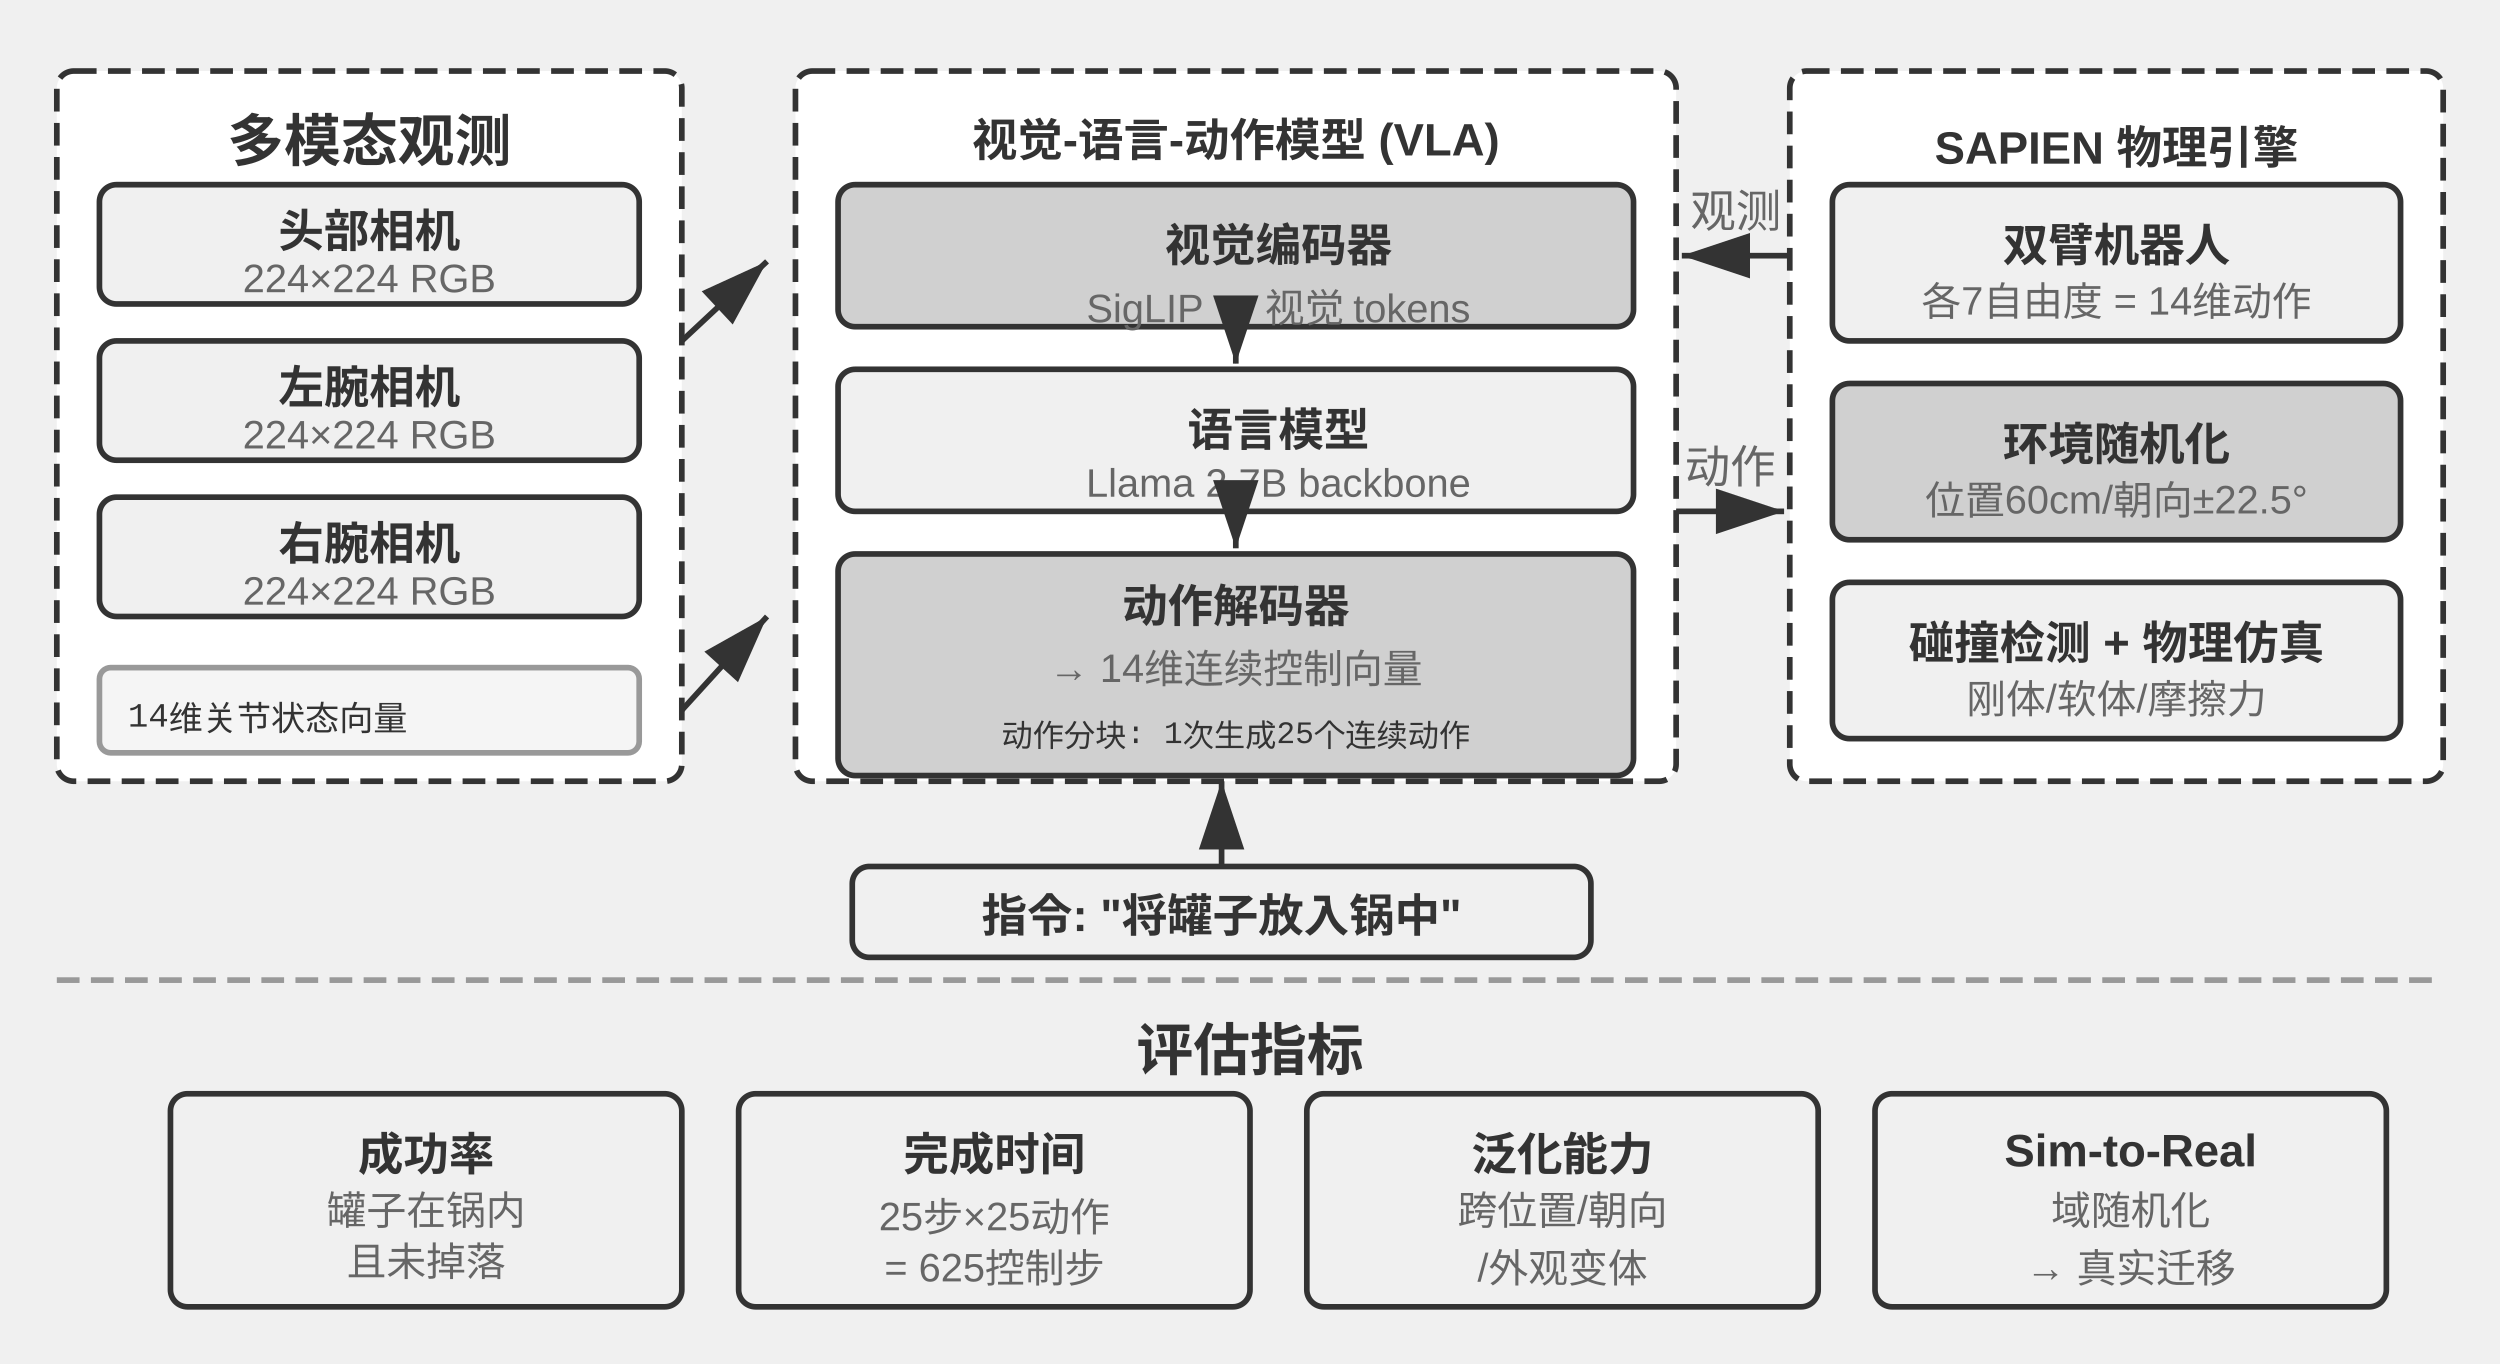
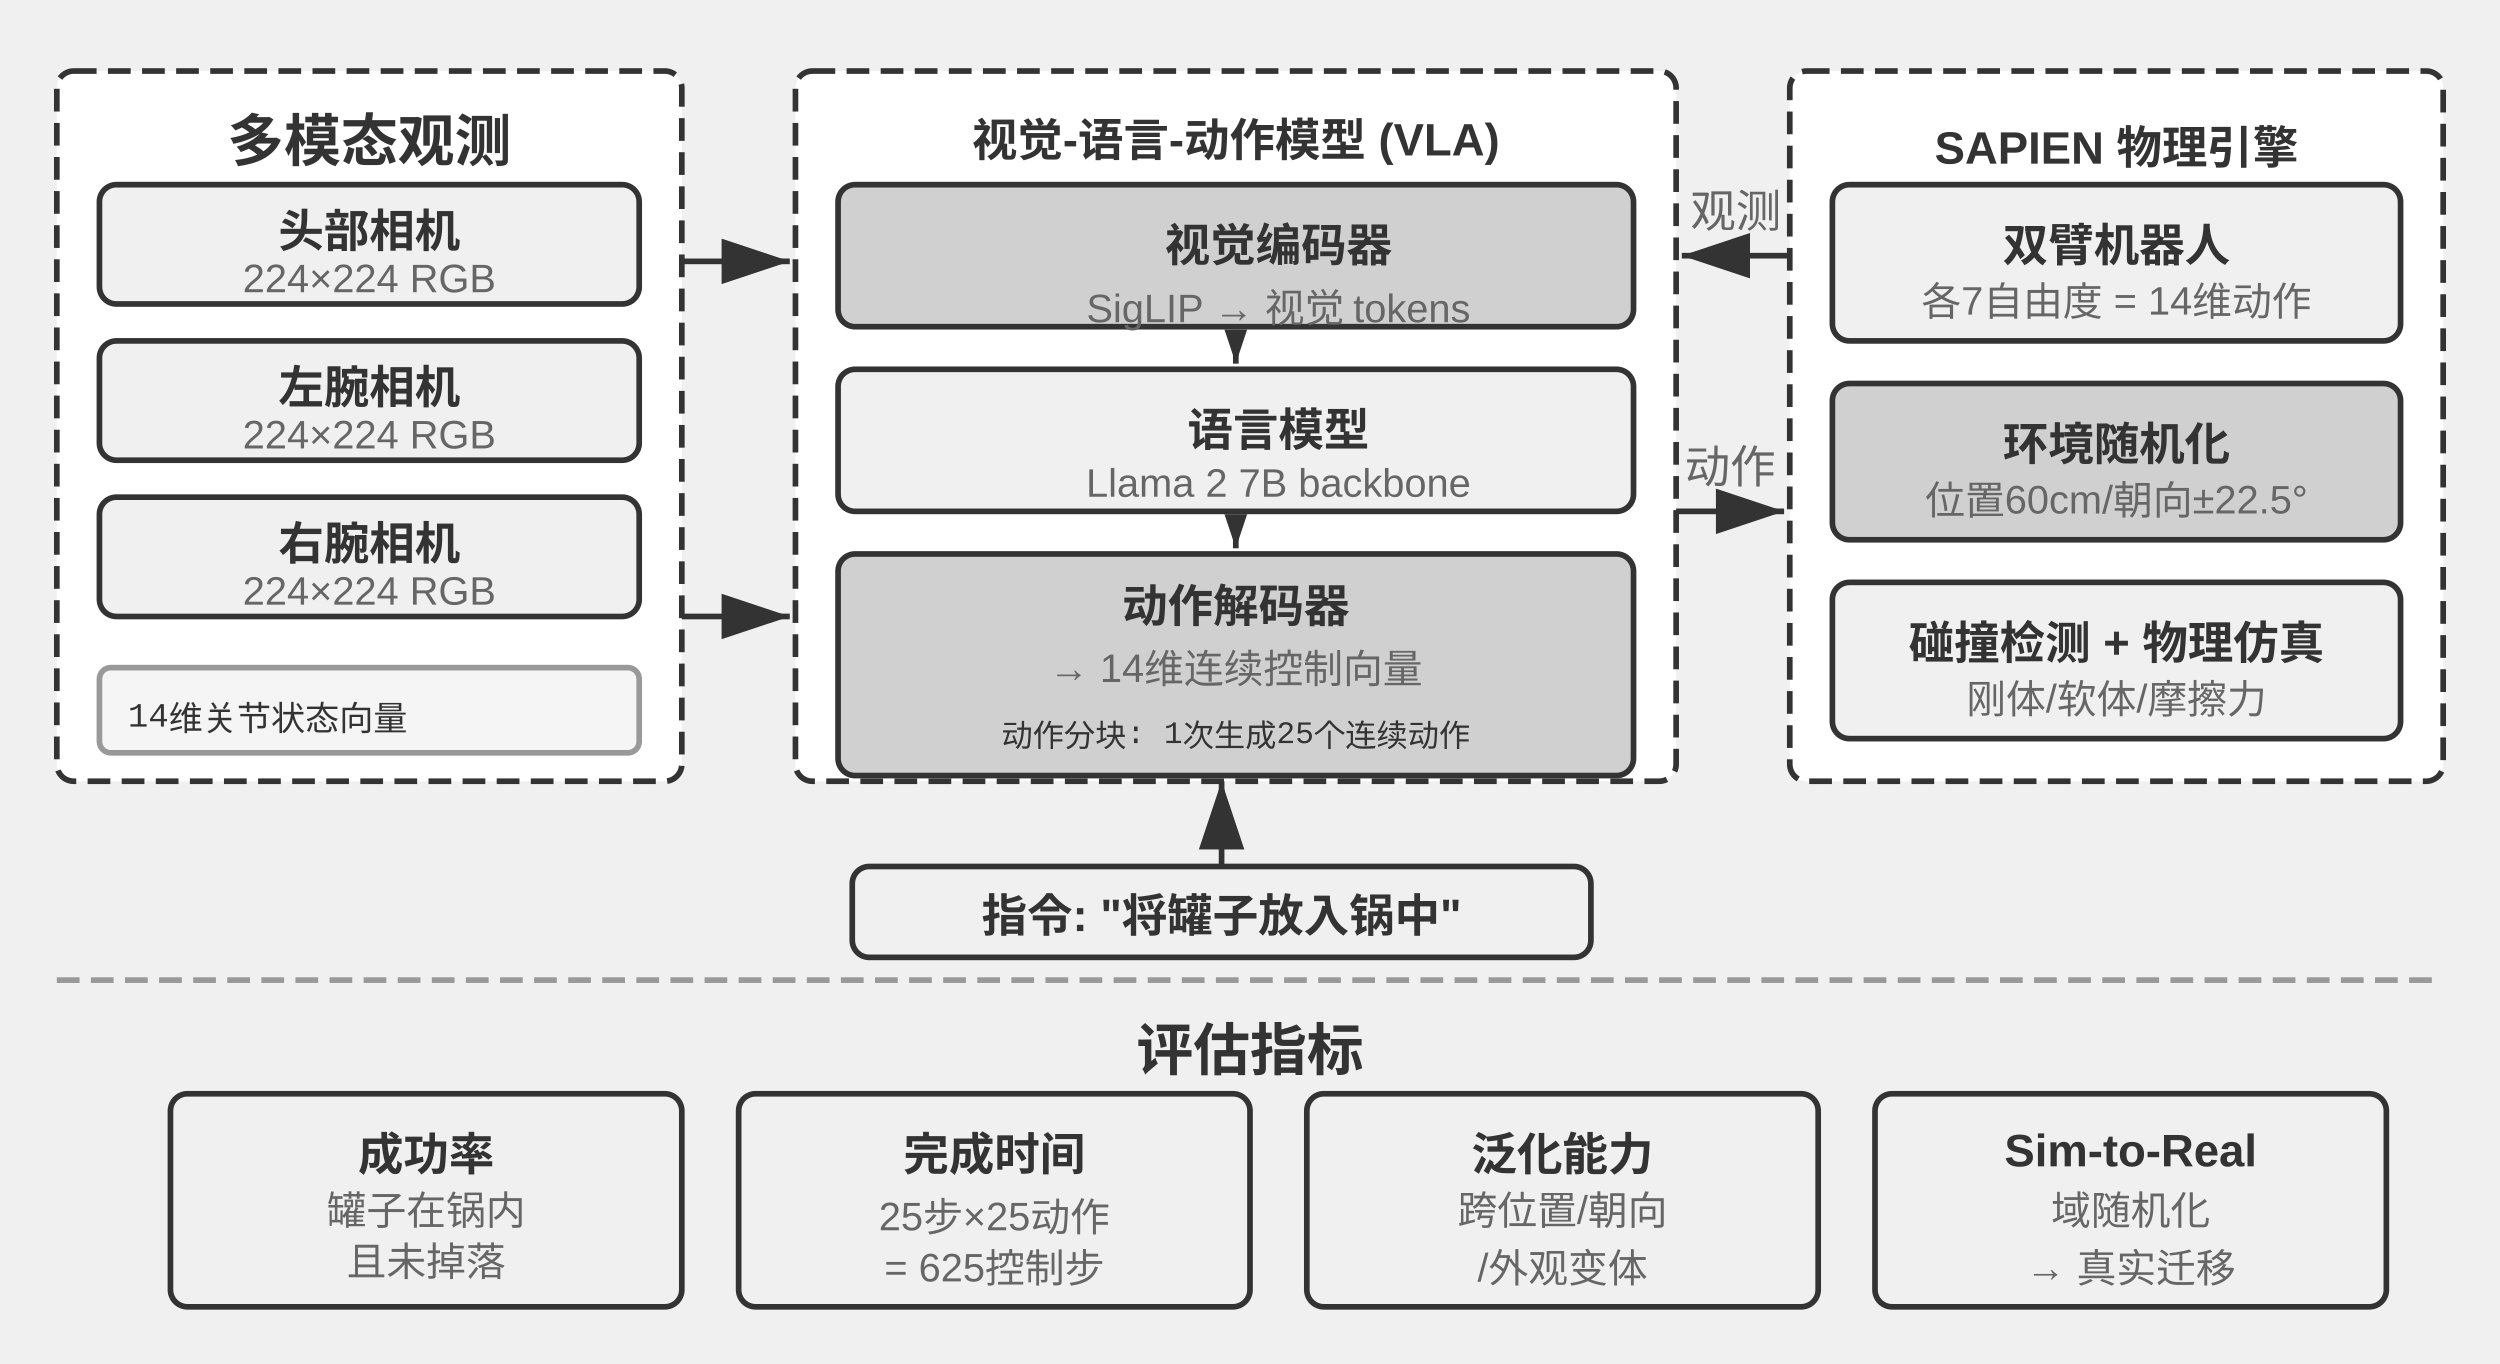
<svg xmlns="http://www.w3.org/2000/svg" viewBox="0 40 880 480" width="880" height="480" style="background:#ffffff">
  <defs>
    <marker id="ah" markerWidth="12" markerHeight="8" refX="12" refY="4" orient="auto">
+       <polygon points="0 0, 12 4, 0 8" fill="#333333" />
+     </marker>
+     <marker id="ah-compact" markerWidth="12" markerHeight="8" refX="12" refY="4" orient="auto" markerUnits="userSpaceOnUse">
      <polygon points="0 0, 12 4, 0 8" fill="#333333" />
    </marker>
    <marker id="ah-light" markerWidth="12" markerHeight="8" refX="12" refY="4" orient="auto">
      <polygon points="0 0, 12 4, 0 8" fill="#999999" />
    </marker>
  </defs>
  <rect x="20" y="65" width="220" height="250" rx="6" fill="#ffffff" stroke="#333333" stroke-width="2" stroke-dasharray="8,4" />
  <text x="130" y="88" font-family="Arial, 'Helvetica Neue', Helvetica, 'PingFang SC', 'Microsoft YaHei', sans-serif" font-size="20" fill="#333333" text-anchor="middle" dominant-baseline="central" font-weight="bold">多模态观测</text>
  <rect x="35" y="105" width="190" height="42" rx="6" fill="#f0f0f0" stroke="#333333" stroke-width="2" />
  <text x="130" y="120" font-family="Arial, 'Helvetica Neue', Helvetica, 'PingFang SC', 'Microsoft YaHei', sans-serif" font-size="16" fill="#333333" text-anchor="middle" dominant-baseline="central" font-weight="bold">头部相机</text>
  <text x="130" y="138" font-family="Arial, 'Helvetica Neue', Helvetica, 'PingFang SC', 'Microsoft YaHei', sans-serif" font-size="14" fill="#666666" text-anchor="middle" dominant-baseline="central" font-weight="normal">224×224 RGB</text>
  <rect x="35" y="160" width="190" height="42" rx="6" fill="#f0f0f0" stroke="#333333" stroke-width="2" />
  <text x="130" y="175" font-family="Arial, 'Helvetica Neue', Helvetica, 'PingFang SC', 'Microsoft YaHei', sans-serif" font-size="16" fill="#333333" text-anchor="middle" dominant-baseline="central" font-weight="bold">左腕相机</text>
  <text x="130" y="193" font-family="Arial, 'Helvetica Neue', Helvetica, 'PingFang SC', 'Microsoft YaHei', sans-serif" font-size="14" fill="#666666" text-anchor="middle" dominant-baseline="central" font-weight="normal">224×224 RGB</text>
  <rect x="35" y="215" width="190" height="42" rx="6" fill="#f0f0f0" stroke="#333333" stroke-width="2" />
  <text x="130" y="230" font-family="Arial, 'Helvetica Neue', Helvetica, 'PingFang SC', 'Microsoft YaHei', sans-serif" font-size="16" fill="#333333" text-anchor="middle" dominant-baseline="central" font-weight="bold">右腕相机</text>
  <text x="130" y="248" font-family="Arial, 'Helvetica Neue', Helvetica, 'PingFang SC', 'Microsoft YaHei', sans-serif" font-size="14" fill="#666666" text-anchor="middle" dominant-baseline="central" font-weight="normal">224×224 RGB</text>
  <rect x="35" y="275" width="190" height="30" rx="4" fill="#f5f5f5" stroke="#999999" stroke-width="2" />
  <text x="45" y="290" font-family="'Courier New', Courier, monospace" font-size="12" fill="#333333" text-anchor="start" dominant-baseline="central">14维关节状态向量</text>
  <rect x="280" y="65" width="310" height="250" rx="6" fill="#ffffff" stroke="#333333" stroke-width="2" stroke-dasharray="8,4" />
  <text x="435" y="88" font-family="Arial, 'Helvetica Neue', Helvetica, 'PingFang SC', 'Microsoft YaHei', sans-serif" font-size="16" fill="#333333" text-anchor="middle" dominant-baseline="central" font-weight="bold">视觉-语言-动作模型 (VLA)</text>
  <rect x="295" y="105" width="280" height="50" rx="6" fill="#d0d0d0" stroke="#333333" stroke-width="2" />
  <text x="450" y="125" font-family="Arial, 'Helvetica Neue', Helvetica, 'PingFang SC', 'Microsoft YaHei', sans-serif" font-size="16" fill="#333333" text-anchor="middle" dominant-baseline="central" font-weight="bold">视觉编码器</text>
  <text x="450" y="145" font-family="Arial, 'Helvetica Neue', Helvetica, 'PingFang SC', 'Microsoft YaHei', sans-serif" font-size="14" fill="#666666" text-anchor="middle" dominant-baseline="central" font-weight="normal">SigLIP → 视觉 tokens</text>
-   <line x1="435" y1="157" x2="435" y2="168" stroke="#333333" stroke-width="2" marker-end="url(#ah)" />
+   <line x1="435" y1="157" x2="435" y2="168" stroke="#333333" stroke-width="2" marker-end="url(#ah-compact)" />
  <rect x="295" y="170" width="280" height="50" rx="6" fill="#f0f0f0" stroke="#333333" stroke-width="2" />
  <text x="450" y="190" font-family="Arial, 'Helvetica Neue', Helvetica, 'PingFang SC', 'Microsoft YaHei', sans-serif" font-size="16" fill="#333333" text-anchor="middle" dominant-baseline="central" font-weight="bold">语言模型</text>
  <text x="450" y="210" font-family="Arial, 'Helvetica Neue', Helvetica, 'PingFang SC', 'Microsoft YaHei', sans-serif" font-size="14" fill="#666666" text-anchor="middle" dominant-baseline="central" font-weight="normal">Llama 2 7B backbone</text>
-   <line x1="435" y1="222" x2="435" y2="233" stroke="#333333" stroke-width="2" marker-end="url(#ah)" />
+   <line x1="435" y1="222" x2="435" y2="233" stroke="#333333" stroke-width="2" marker-end="url(#ah-compact)" />
  <rect x="295" y="235" width="280" height="78" rx="6" fill="#d0d0d0" stroke="#333333" stroke-width="2" />
  <text x="435" y="252" font-family="Arial, 'Helvetica Neue', Helvetica, 'PingFang SC', 'Microsoft YaHei', sans-serif" font-size="16" fill="#333333" text-anchor="middle" dominant-baseline="central" font-weight="bold">动作解码器</text>
  <text x="435" y="272" font-family="Arial, 'Helvetica Neue', Helvetica, 'PingFang SC', 'Microsoft YaHei', sans-serif" font-size="14" fill="#666666" text-anchor="middle" dominant-baseline="central" font-weight="normal">→ 14维连续控制向量</text>
  <text x="435" y="298" font-family="'Courier New', Courier, monospace" font-size="11" fill="#333333" text-anchor="middle" dominant-baseline="central">动作分块: 1次生成25个连续动作</text>
-   <line x1="240" y1="160" x2="270" y2="132" stroke="#333333" stroke-width="2" marker-end="url(#ah)" />
-   <line x1="240" y1="290" x2="270" y2="257" stroke="#333333" stroke-width="2" marker-end="url(#ah)" />
+   <line x1="240" y1="132" x2="278" y2="132" stroke="#333333" stroke-width="2" marker-end="url(#ah)" />
+   <line x1="240" y1="257" x2="278" y2="257" stroke="#333333" stroke-width="2" marker-end="url(#ah)" />
  <rect x="300" y="345" width="260" height="32" rx="6" fill="#f0f0f0" stroke="#333333" stroke-width="2" />
  <text x="430" y="361" font-family="Arial, 'Helvetica Neue', Helvetica, 'PingFang SC', 'Microsoft YaHei', sans-serif" font-size="16" fill="#333333" text-anchor="middle" dominant-baseline="central" font-weight="bold">指令: "将罐子放入锅中"</text>
  <line x1="430" y1="345" x2="430" y2="315" stroke="#333333" stroke-width="2" marker-end="url(#ah)" />
  <rect x="630" y="65" width="230" height="250" rx="6" fill="#ffffff" stroke="#333333" stroke-width="2" stroke-dasharray="8,4" />
  <text x="745" y="88" font-family="Arial, 'Helvetica Neue', Helvetica, 'PingFang SC', 'Microsoft YaHei', sans-serif" font-size="16" fill="#333333" text-anchor="middle" dominant-baseline="central" font-weight="bold">SAPIEN 物理引擎</text>
  <rect x="645" y="105" width="200" height="55" rx="6" fill="#f0f0f0" stroke="#333333" stroke-width="2" />
  <text x="745" y="125" font-family="Arial, 'Helvetica Neue', Helvetica, 'PingFang SC', 'Microsoft YaHei', sans-serif" font-size="16" fill="#333333" text-anchor="middle" dominant-baseline="central" font-weight="bold">双臂机器人</text>
  <text x="745" y="145" font-family="Arial, 'Helvetica Neue', Helvetica, 'PingFang SC', 'Microsoft YaHei', sans-serif" font-size="14" fill="#666666" text-anchor="middle" dominant-baseline="central" font-weight="normal">各7自由度 = 14维动作</text>
  <rect x="645" y="175" width="200" height="55" rx="6" fill="#d0d0d0" stroke="#333333" stroke-width="2" />
  <text x="745" y="195" font-family="Arial, 'Helvetica Neue', Helvetica, 'PingFang SC', 'Microsoft YaHei', sans-serif" font-size="16" fill="#333333" text-anchor="middle" dominant-baseline="central" font-weight="bold">环境随机化</text>
  <text x="745" y="215" font-family="Arial, 'Helvetica Neue', Helvetica, 'PingFang SC', 'Microsoft YaHei', sans-serif" font-size="14" fill="#666666" text-anchor="middle" dominant-baseline="central" font-weight="normal">位置60cm/朝向±22.5°</text>
  <rect x="645" y="245" width="200" height="55" rx="6" fill="#f0f0f0" stroke="#333333" stroke-width="2" />
  <text x="745" y="265" font-family="Arial, 'Helvetica Neue', Helvetica, 'PingFang SC', 'Microsoft YaHei', sans-serif" font-size="16" fill="#333333" text-anchor="middle" dominant-baseline="central" font-weight="bold">碰撞检测 + 物理仿真</text>
  <text x="745" y="285" font-family="Arial, 'Helvetica Neue', Helvetica, 'PingFang SC', 'Microsoft YaHei', sans-serif" font-size="14" fill="#666666" text-anchor="middle" dominant-baseline="central" font-weight="normal">刚体/软体/摩擦力</text>
  <line x1="590" y1="220" x2="628" y2="220" stroke="#333333" stroke-width="2" marker-end="url(#ah)" />
  <text x="609.0" y="210.0" font-family="Arial, 'Helvetica Neue', Helvetica, 'PingFang SC', 'Microsoft YaHei', sans-serif" font-size="16" fill="#666666" text-anchor="middle">动作</text>
  <line x1="630" y1="130" x2="592" y2="130" stroke="#333333" stroke-width="2" marker-end="url(#ah)" />
  <text x="611.0" y="120.0" font-family="Arial, 'Helvetica Neue', Helvetica, 'PingFang SC', 'Microsoft YaHei', sans-serif" font-size="16" fill="#666666" text-anchor="middle">观测</text>
  <line x1="20" y1="385" x2="860" y2="385" stroke="#999999" stroke-width="2" stroke-dasharray="8,4" />
  <text x="440.0" y="408" font-family="Arial, 'Helvetica Neue', Helvetica, 'PingFang SC', 'Microsoft YaHei', sans-serif" font-size="20" fill="#333333" text-anchor="middle" dominant-baseline="central" font-weight="bold">评估指标</text>
  <rect x="60" y="425" width="180" height="75" rx="6" fill="#f0f0f0" stroke="#333333" stroke-width="2" />
  <text x="150" y="445" font-family="Arial, 'Helvetica Neue', Helvetica, 'PingFang SC', 'Microsoft YaHei', sans-serif" font-size="16" fill="#333333" text-anchor="middle" dominant-baseline="central" font-weight="bold">成功率</text>
  <text x="150" y="465" font-family="Arial, 'Helvetica Neue', Helvetica, 'PingFang SC', 'Microsoft YaHei', sans-serif" font-size="14" fill="#666666" text-anchor="middle" dominant-baseline="central" font-weight="normal">罐子在锅内</text>
  <text x="150" y="483" font-family="Arial, 'Helvetica Neue', Helvetica, 'PingFang SC', 'Microsoft YaHei', sans-serif" font-size="14" fill="#666666" text-anchor="middle" dominant-baseline="central" font-weight="normal">且未掉落</text>
  <rect x="260" y="425" width="180" height="75" rx="6" fill="#f0f0f0" stroke="#333333" stroke-width="2" />
  <text x="350" y="445" font-family="Arial, 'Helvetica Neue', Helvetica, 'PingFang SC', 'Microsoft YaHei', sans-serif" font-size="16" fill="#333333" text-anchor="middle" dominant-baseline="central" font-weight="bold">完成时间</text>
  <text x="350" y="465" font-family="Arial, 'Helvetica Neue', Helvetica, 'PingFang SC', 'Microsoft YaHei', sans-serif" font-size="14" fill="#666666" text-anchor="middle" dominant-baseline="central" font-weight="normal">25步×25动作</text>
  <text x="350" y="483" font-family="Arial, 'Helvetica Neue', Helvetica, 'PingFang SC', 'Microsoft YaHei', sans-serif" font-size="14" fill="#666666" text-anchor="middle" dominant-baseline="central" font-weight="normal">= 625控制步</text>
  <rect x="460" y="425" width="180" height="75" rx="6" fill="#f0f0f0" stroke="#333333" stroke-width="2" />
  <text x="550" y="445" font-family="Arial, 'Helvetica Neue', Helvetica, 'PingFang SC', 'Microsoft YaHei', sans-serif" font-size="16" fill="#333333" text-anchor="middle" dominant-baseline="central" font-weight="bold">泛化能力</text>
  <text x="550" y="465" font-family="Arial, 'Helvetica Neue', Helvetica, 'PingFang SC', 'Microsoft YaHei', sans-serif" font-size="14" fill="#666666" text-anchor="middle" dominant-baseline="central" font-weight="normal">跨位置/朝向</text>
  <text x="550" y="483" font-family="Arial, 'Helvetica Neue', Helvetica, 'PingFang SC', 'Microsoft YaHei', sans-serif" font-size="14" fill="#666666" text-anchor="middle" dominant-baseline="central" font-weight="normal">/外观变体</text>
  <rect x="660" y="425" width="180" height="75" rx="6" fill="#f0f0f0" stroke="#333333" stroke-width="2" />
  <text x="750" y="445" font-family="Arial, 'Helvetica Neue', Helvetica, 'PingFang SC', 'Microsoft YaHei', sans-serif" font-size="16" fill="#333333" text-anchor="middle" dominant-baseline="central" font-weight="bold">Sim-to-Real</text>
  <text x="750" y="465" font-family="Arial, 'Helvetica Neue', Helvetica, 'PingFang SC', 'Microsoft YaHei', sans-serif" font-size="14" fill="#666666" text-anchor="middle" dominant-baseline="central" font-weight="normal">域随机化</text>
  <text x="750" y="483" font-family="Arial, 'Helvetica Neue', Helvetica, 'PingFang SC', 'Microsoft YaHei', sans-serif" font-size="14" fill="#666666" text-anchor="middle" dominant-baseline="central" font-weight="normal">→ 真实迁移</text>
</svg>
